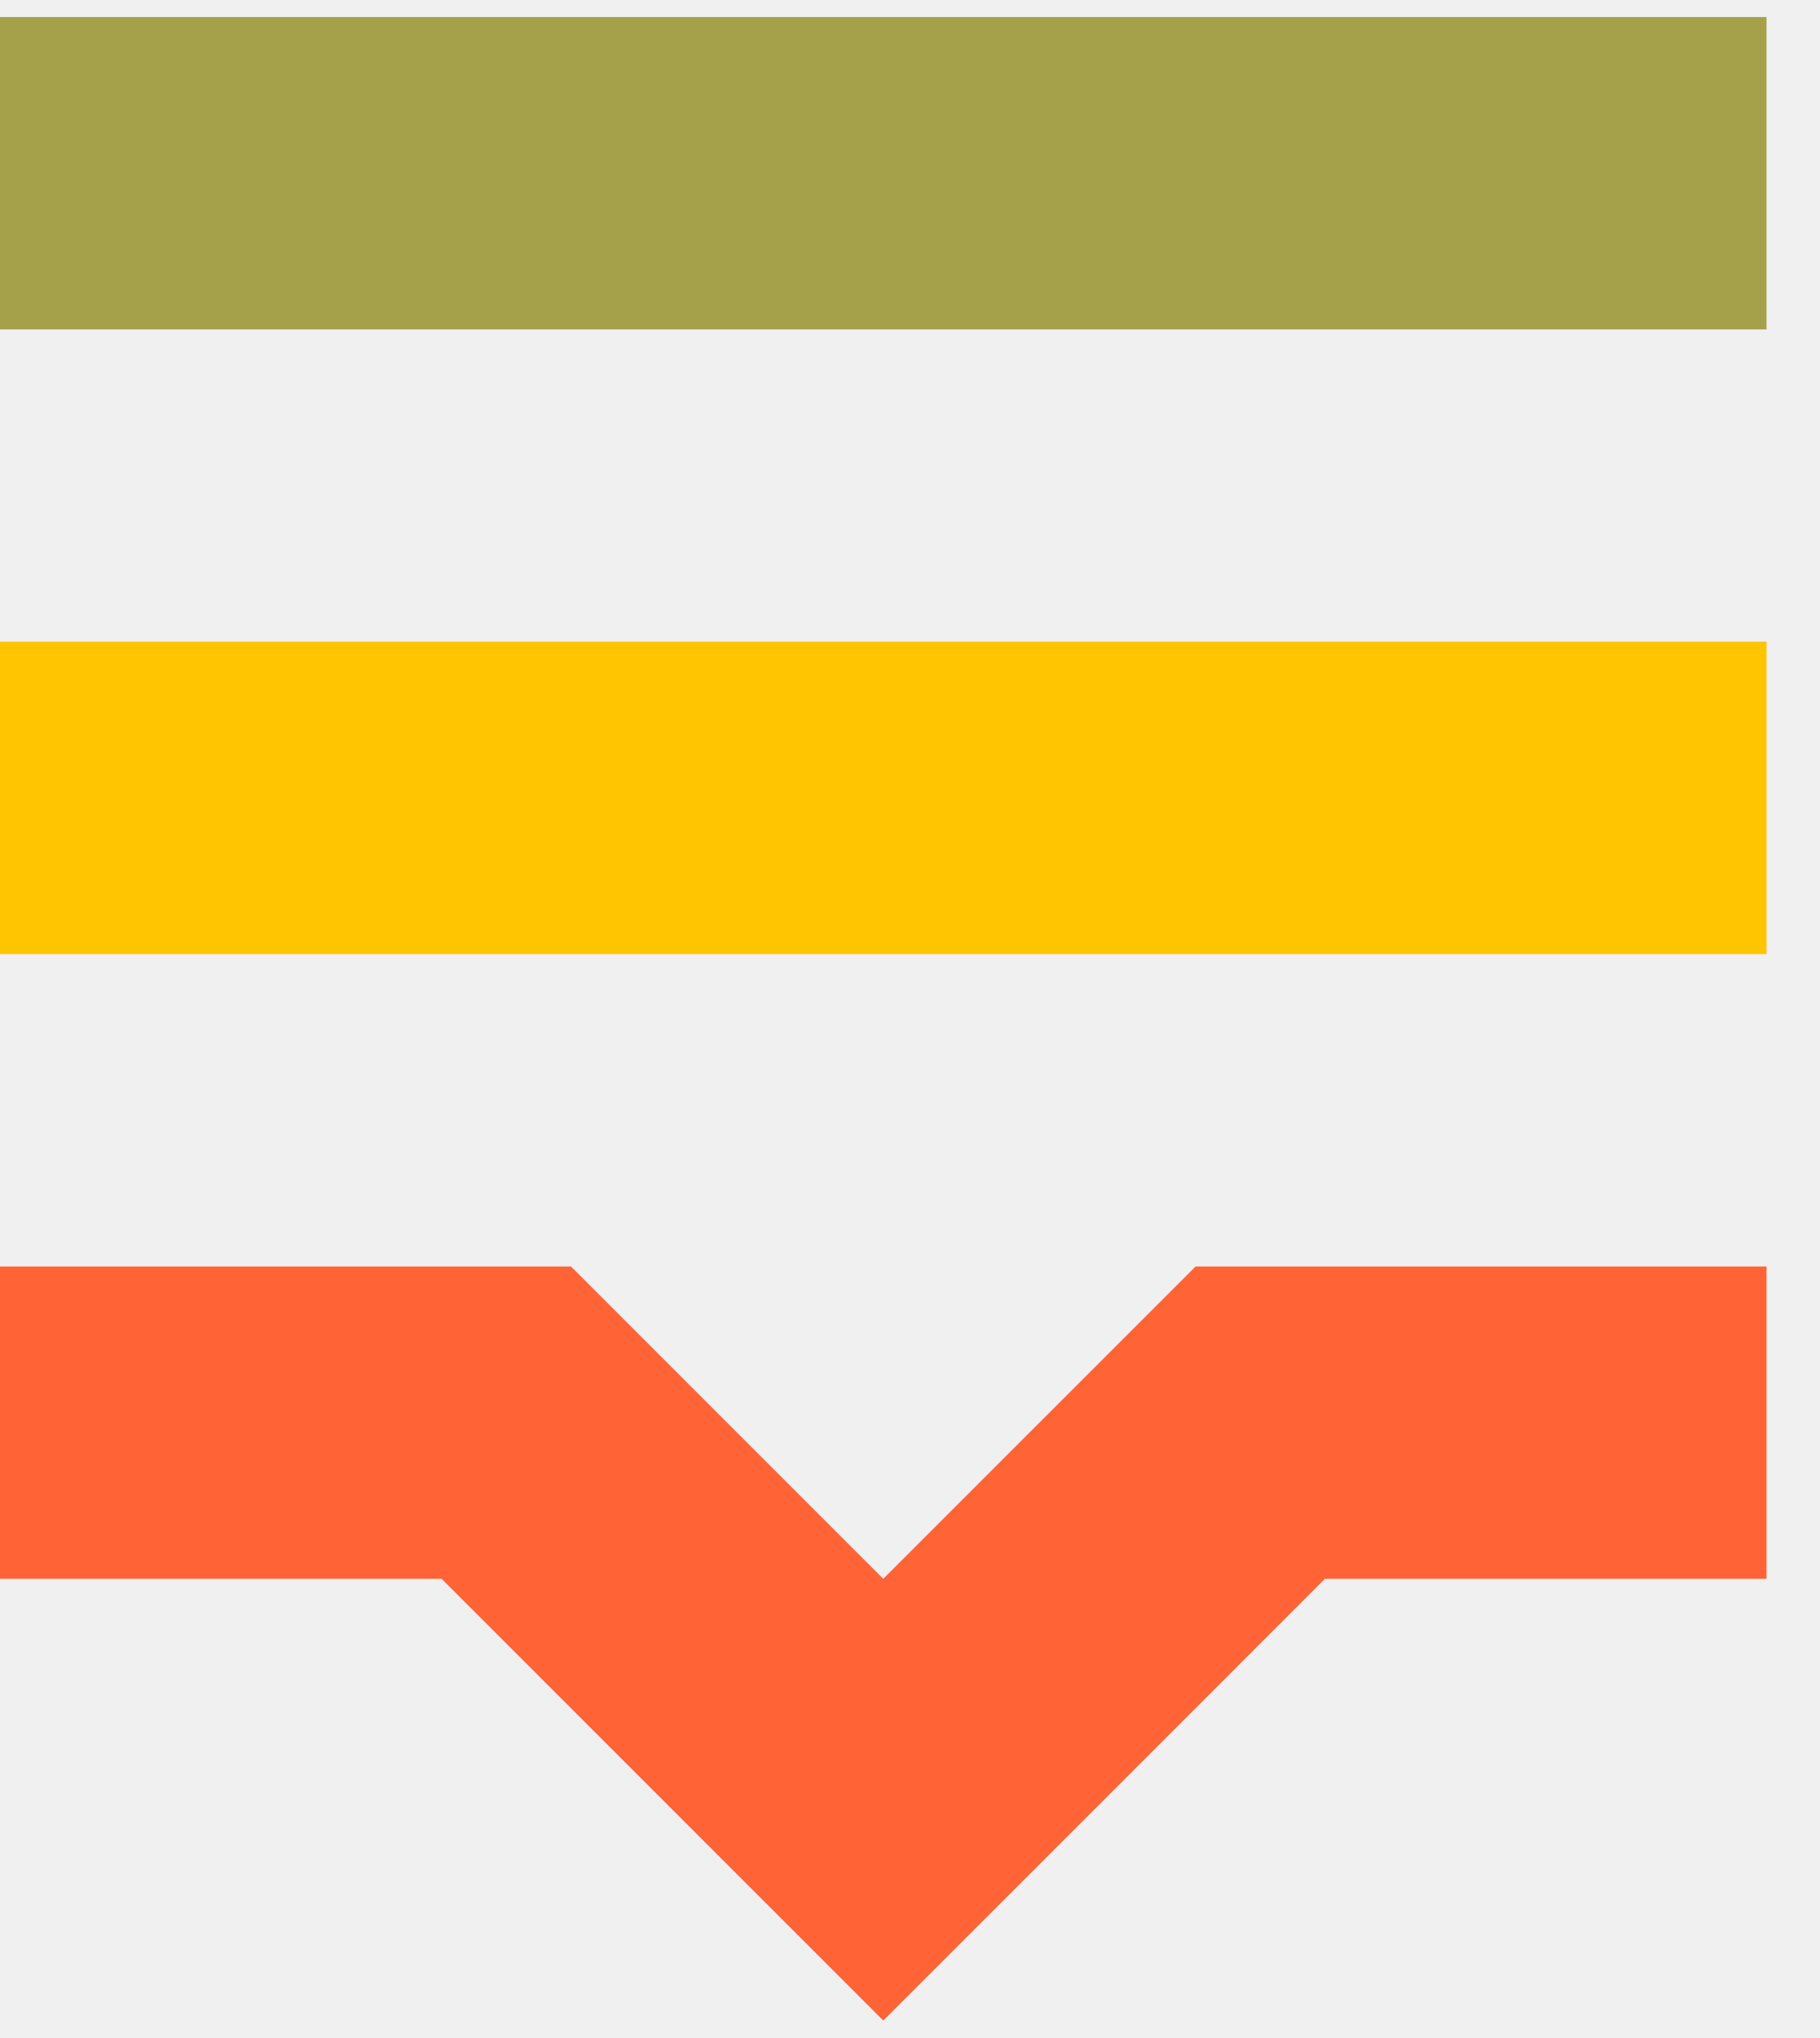
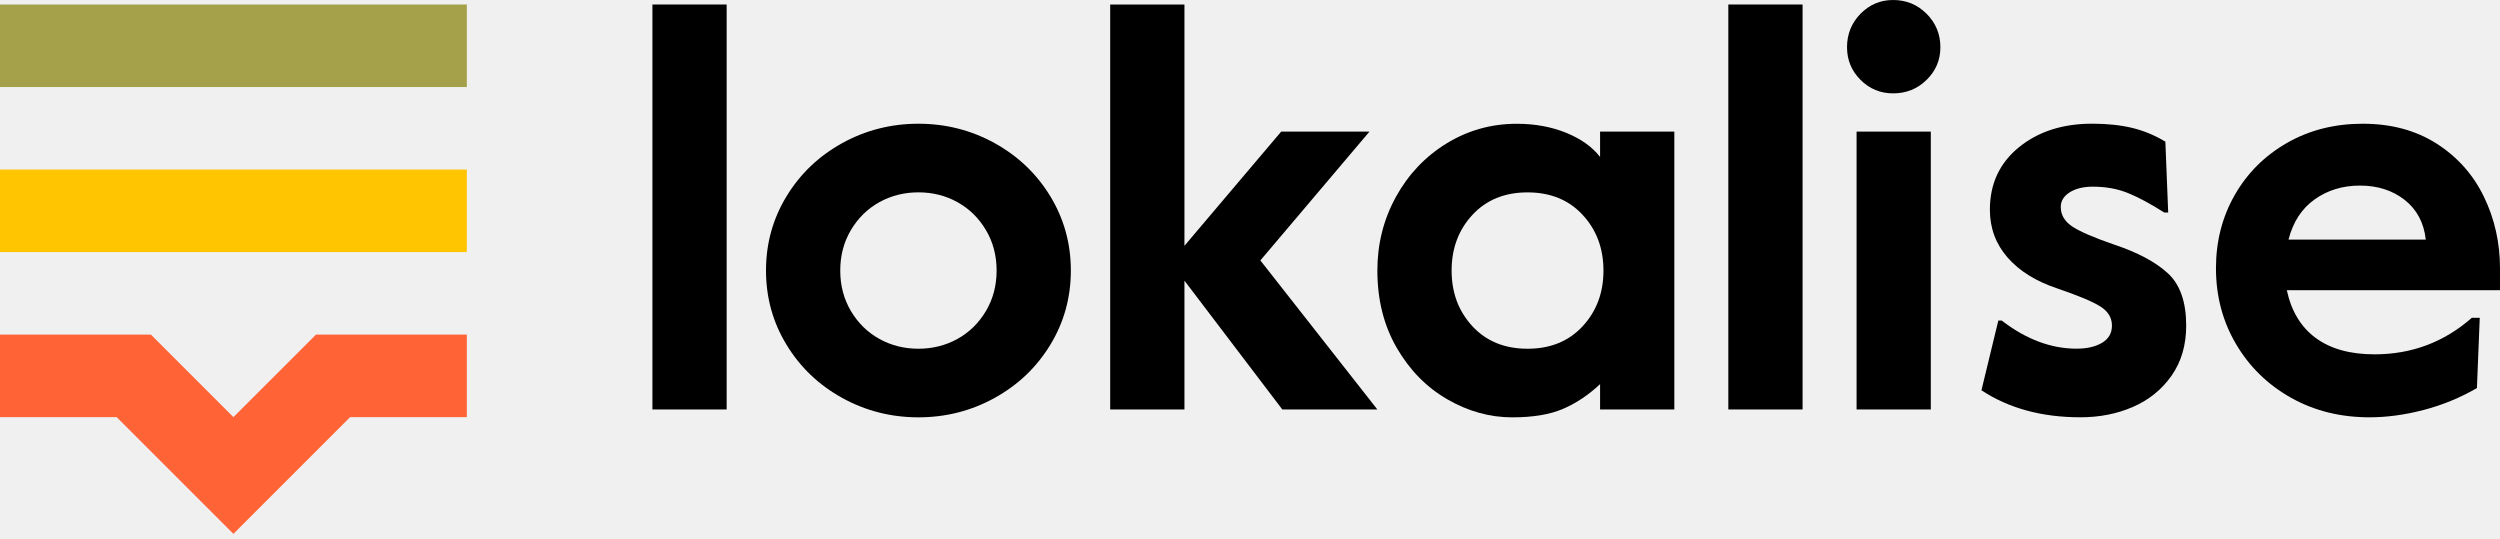
- <svg xmlns="http://www.w3.org/2000/svg" width="25" height="28" viewBox="0 0 25 28" fill="none">
-   <path d="M24.275 17.4H19.983H17.133H16.429L12.137 21.691L7.846 17.4H7.142H4.291H0V21.691H6.068L9.103 24.726L12.137 27.76L15.172 24.726L18.206 21.691H24.275V17.4Z" fill="#FF6336" />
-   <path d="M24.275 8.816H0V13.108H24.275V8.816Z" fill="#FFC500" />
-   <path d="M24.275 0.234H0V4.526H24.275V0.234Z" fill="#A4A14A" />
+ <svg xmlns="http://www.w3.org/2000/svg" width="130" height="28" viewBox="0 0 130 28" fill="none">
+   <g clip-path="url(#clip0_1_8)">
+     <path d="M24.275 17.4H19.983H17.133H16.429L12.137 21.691L7.846 17.4H7.142H4.291H0V21.691H6.068L9.103 24.726L12.137 27.76L15.172 24.726L18.206 21.691H24.275V17.4Z" fill="#FF6336" />
+     <path d="M24.275 8.816H0V13.108H24.275V8.816Z" fill="#FFC500" />
+     <path d="M24.275 0.234H0V4.526H24.275V0.234Z" fill="#A4A14A" />
+     <path d="M33.926 0.234H37.786V21.292H33.926V0.234Z" fill="black" />
+     <path d="M43.795 20.692C42.576 20.019 41.611 19.098 40.9 17.928C40.187 16.759 39.832 15.471 39.832 14.068C39.832 12.664 40.187 11.377 40.9 10.207C41.611 9.037 42.576 8.116 43.795 7.443C45.013 6.77 46.335 6.434 47.758 6.434C49.181 6.434 50.502 6.77 51.721 7.443C52.939 8.116 53.904 9.037 54.617 10.207C55.328 11.377 55.684 12.664 55.684 14.068C55.684 15.471 55.328 16.758 54.617 17.928C53.904 19.098 52.939 20.019 51.721 20.692C50.502 21.365 49.181 21.701 47.758 21.701C46.335 21.701 45.014 21.365 43.795 20.692ZM49.791 17.622C50.405 17.281 50.897 16.798 51.268 16.174C51.638 15.55 51.824 14.848 51.824 14.068C51.824 13.289 51.638 12.587 51.268 11.962C50.897 11.338 50.405 10.856 49.791 10.514C49.177 10.173 48.499 10.002 47.758 10.002C47.017 10.002 46.34 10.173 45.725 10.514C45.111 10.856 44.619 11.338 44.248 11.962C43.877 12.586 43.693 13.289 43.693 14.068C43.693 14.848 43.877 15.55 44.248 16.174C44.618 16.798 45.111 17.281 45.725 17.622C46.339 17.963 47.016 18.134 47.758 18.134C48.499 18.133 49.176 17.963 49.791 17.622Z" fill="black" />
+     <path d="M57.73 0.234H61.591V12.781L66.621 6.844H71.212L65.539 13.542L71.622 21.292H66.68L61.591 14.594V21.292H57.73V0.234Z" fill="black" />
+     <path d="M75.264 20.766C74.182 20.142 73.305 19.25 72.632 18.09C71.96 16.93 71.623 15.589 71.623 14.068C71.623 12.684 71.945 11.407 72.588 10.237C73.232 9.068 74.109 8.141 75.221 7.459C76.332 6.777 77.55 6.436 78.876 6.436C79.812 6.436 80.665 6.592 81.435 6.903C82.205 7.215 82.795 7.635 83.204 8.161V6.844H87.065V21.292H83.204V19.976C82.6 20.541 81.956 20.97 81.274 21.263C80.591 21.555 79.714 21.702 78.641 21.702C77.472 21.702 76.347 21.39 75.264 20.766ZM82.298 16.964C83.019 16.185 83.38 15.22 83.38 14.069C83.38 12.919 83.019 11.954 82.298 11.174C81.577 10.394 80.621 10.004 79.432 10.004C78.242 10.004 77.287 10.395 76.565 11.174C75.844 11.954 75.484 12.919 75.484 14.069C75.484 15.22 75.844 16.185 76.565 16.964C77.287 17.744 78.242 18.134 79.432 18.134C80.621 18.134 81.577 17.744 82.298 16.964Z" fill="black" />
+     <path d="M89.873 0.234H93.734V21.292H89.873V0.234Z" fill="black" />
+     <path d="M96.747 4.153C96.279 3.685 96.045 3.119 96.045 2.456C96.045 1.774 96.279 1.194 96.747 0.716C97.215 0.239 97.78 0 98.443 0C99.125 0 99.705 0.239 100.183 0.716C100.66 1.194 100.9 1.774 100.9 2.456C100.9 3.119 100.661 3.685 100.183 4.153C99.705 4.621 99.125 4.855 98.443 4.855C97.78 4.855 97.215 4.621 96.747 4.153ZM96.542 6.844H100.402V21.291H96.542V6.844Z" fill="black" />
+     <path d="M103.035 20.295L103.913 16.668H104.088C105.355 17.643 106.652 18.131 107.978 18.131C108.524 18.131 108.967 18.028 109.309 17.824C109.65 17.619 109.821 17.322 109.821 16.932C109.821 16.522 109.62 16.191 109.221 15.938C108.821 15.684 108.075 15.373 106.984 15.001C105.873 14.631 105.01 14.095 104.396 13.393C103.782 12.691 103.474 11.863 103.474 10.907C103.474 9.562 103.976 8.479 104.98 7.66C105.984 6.841 107.256 6.432 108.797 6.432C109.577 6.432 110.269 6.505 110.874 6.651C111.478 6.797 112.053 7.036 112.599 7.367L112.746 11.052H112.541C111.839 10.604 111.215 10.268 110.669 10.044C110.123 9.82 109.509 9.707 108.827 9.707C108.339 9.707 107.939 9.805 107.628 9.999C107.316 10.194 107.16 10.448 107.16 10.76C107.16 11.17 107.355 11.506 107.745 11.769C108.134 12.033 108.866 12.35 109.938 12.72C111.166 13.129 112.097 13.627 112.731 14.212C113.365 14.796 113.682 15.703 113.682 16.932C113.682 17.946 113.428 18.814 112.921 19.535C112.414 20.256 111.746 20.797 110.917 21.158C110.089 21.519 109.177 21.699 108.183 21.699C106.174 21.699 104.458 21.231 103.035 20.295Z" fill="black" />
+     <path d="M119.12 20.676C117.911 19.994 116.961 19.063 116.269 17.883C115.576 16.704 115.23 15.393 115.23 13.95C115.23 12.546 115.557 11.274 116.21 10.133C116.864 8.993 117.771 8.091 118.931 7.428C120.09 6.765 121.402 6.434 122.864 6.434C124.345 6.434 125.628 6.78 126.71 7.472C127.791 8.164 128.61 9.085 129.166 10.236C129.722 11.387 130 12.624 130 13.95V15.091H118.915C119.149 16.183 119.651 17.012 120.421 17.577C121.192 18.143 122.21 18.425 123.478 18.425C125.408 18.425 127.094 17.791 128.537 16.524H128.947L128.8 20.18C127.923 20.687 126.997 21.067 126.022 21.32C125.047 21.574 124.111 21.7 123.214 21.7C121.694 21.7 120.329 21.359 119.12 20.676ZM126.14 12.458C126.042 11.58 125.676 10.893 125.043 10.396C124.409 9.899 123.634 9.65 122.718 9.65C121.821 9.65 121.036 9.889 120.363 10.367C119.691 10.845 119.237 11.542 119.003 12.458H126.14Z" fill="black" />
+   </g>
+   <defs>
+     <clipPath id="clip0_1_8">
+       <rect width="130" height="28" fill="white" />
+     </clipPath>
+   </defs>
</svg>
